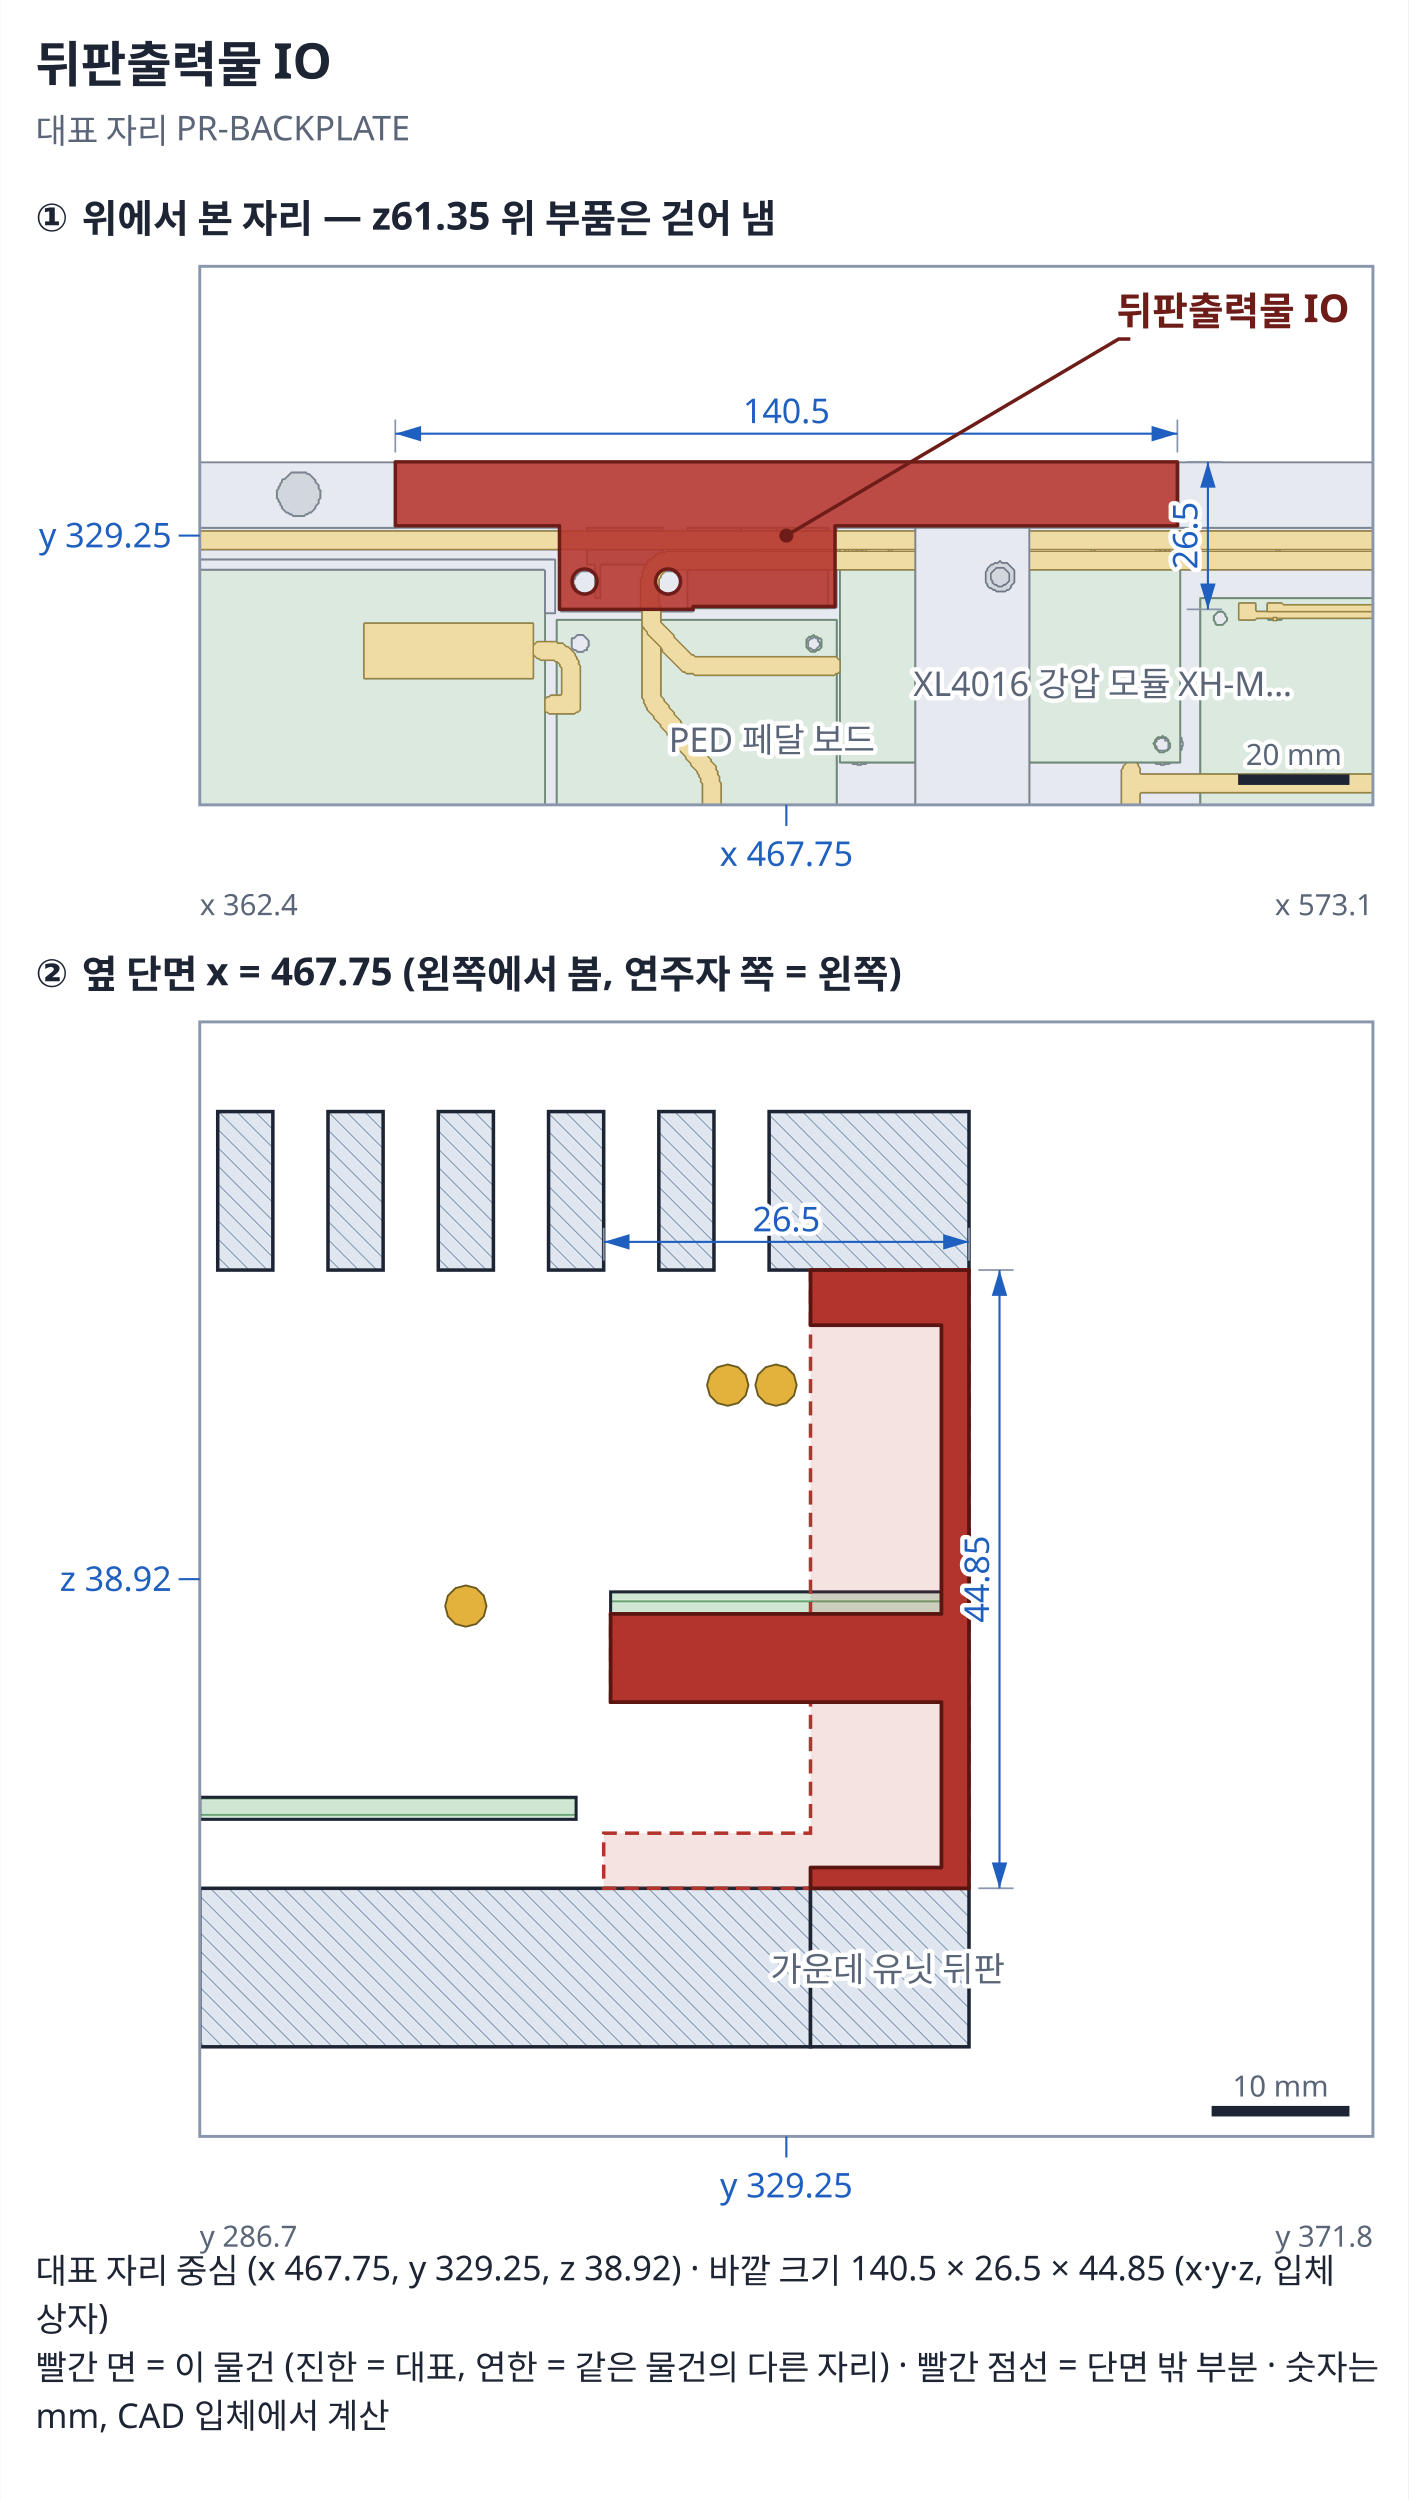
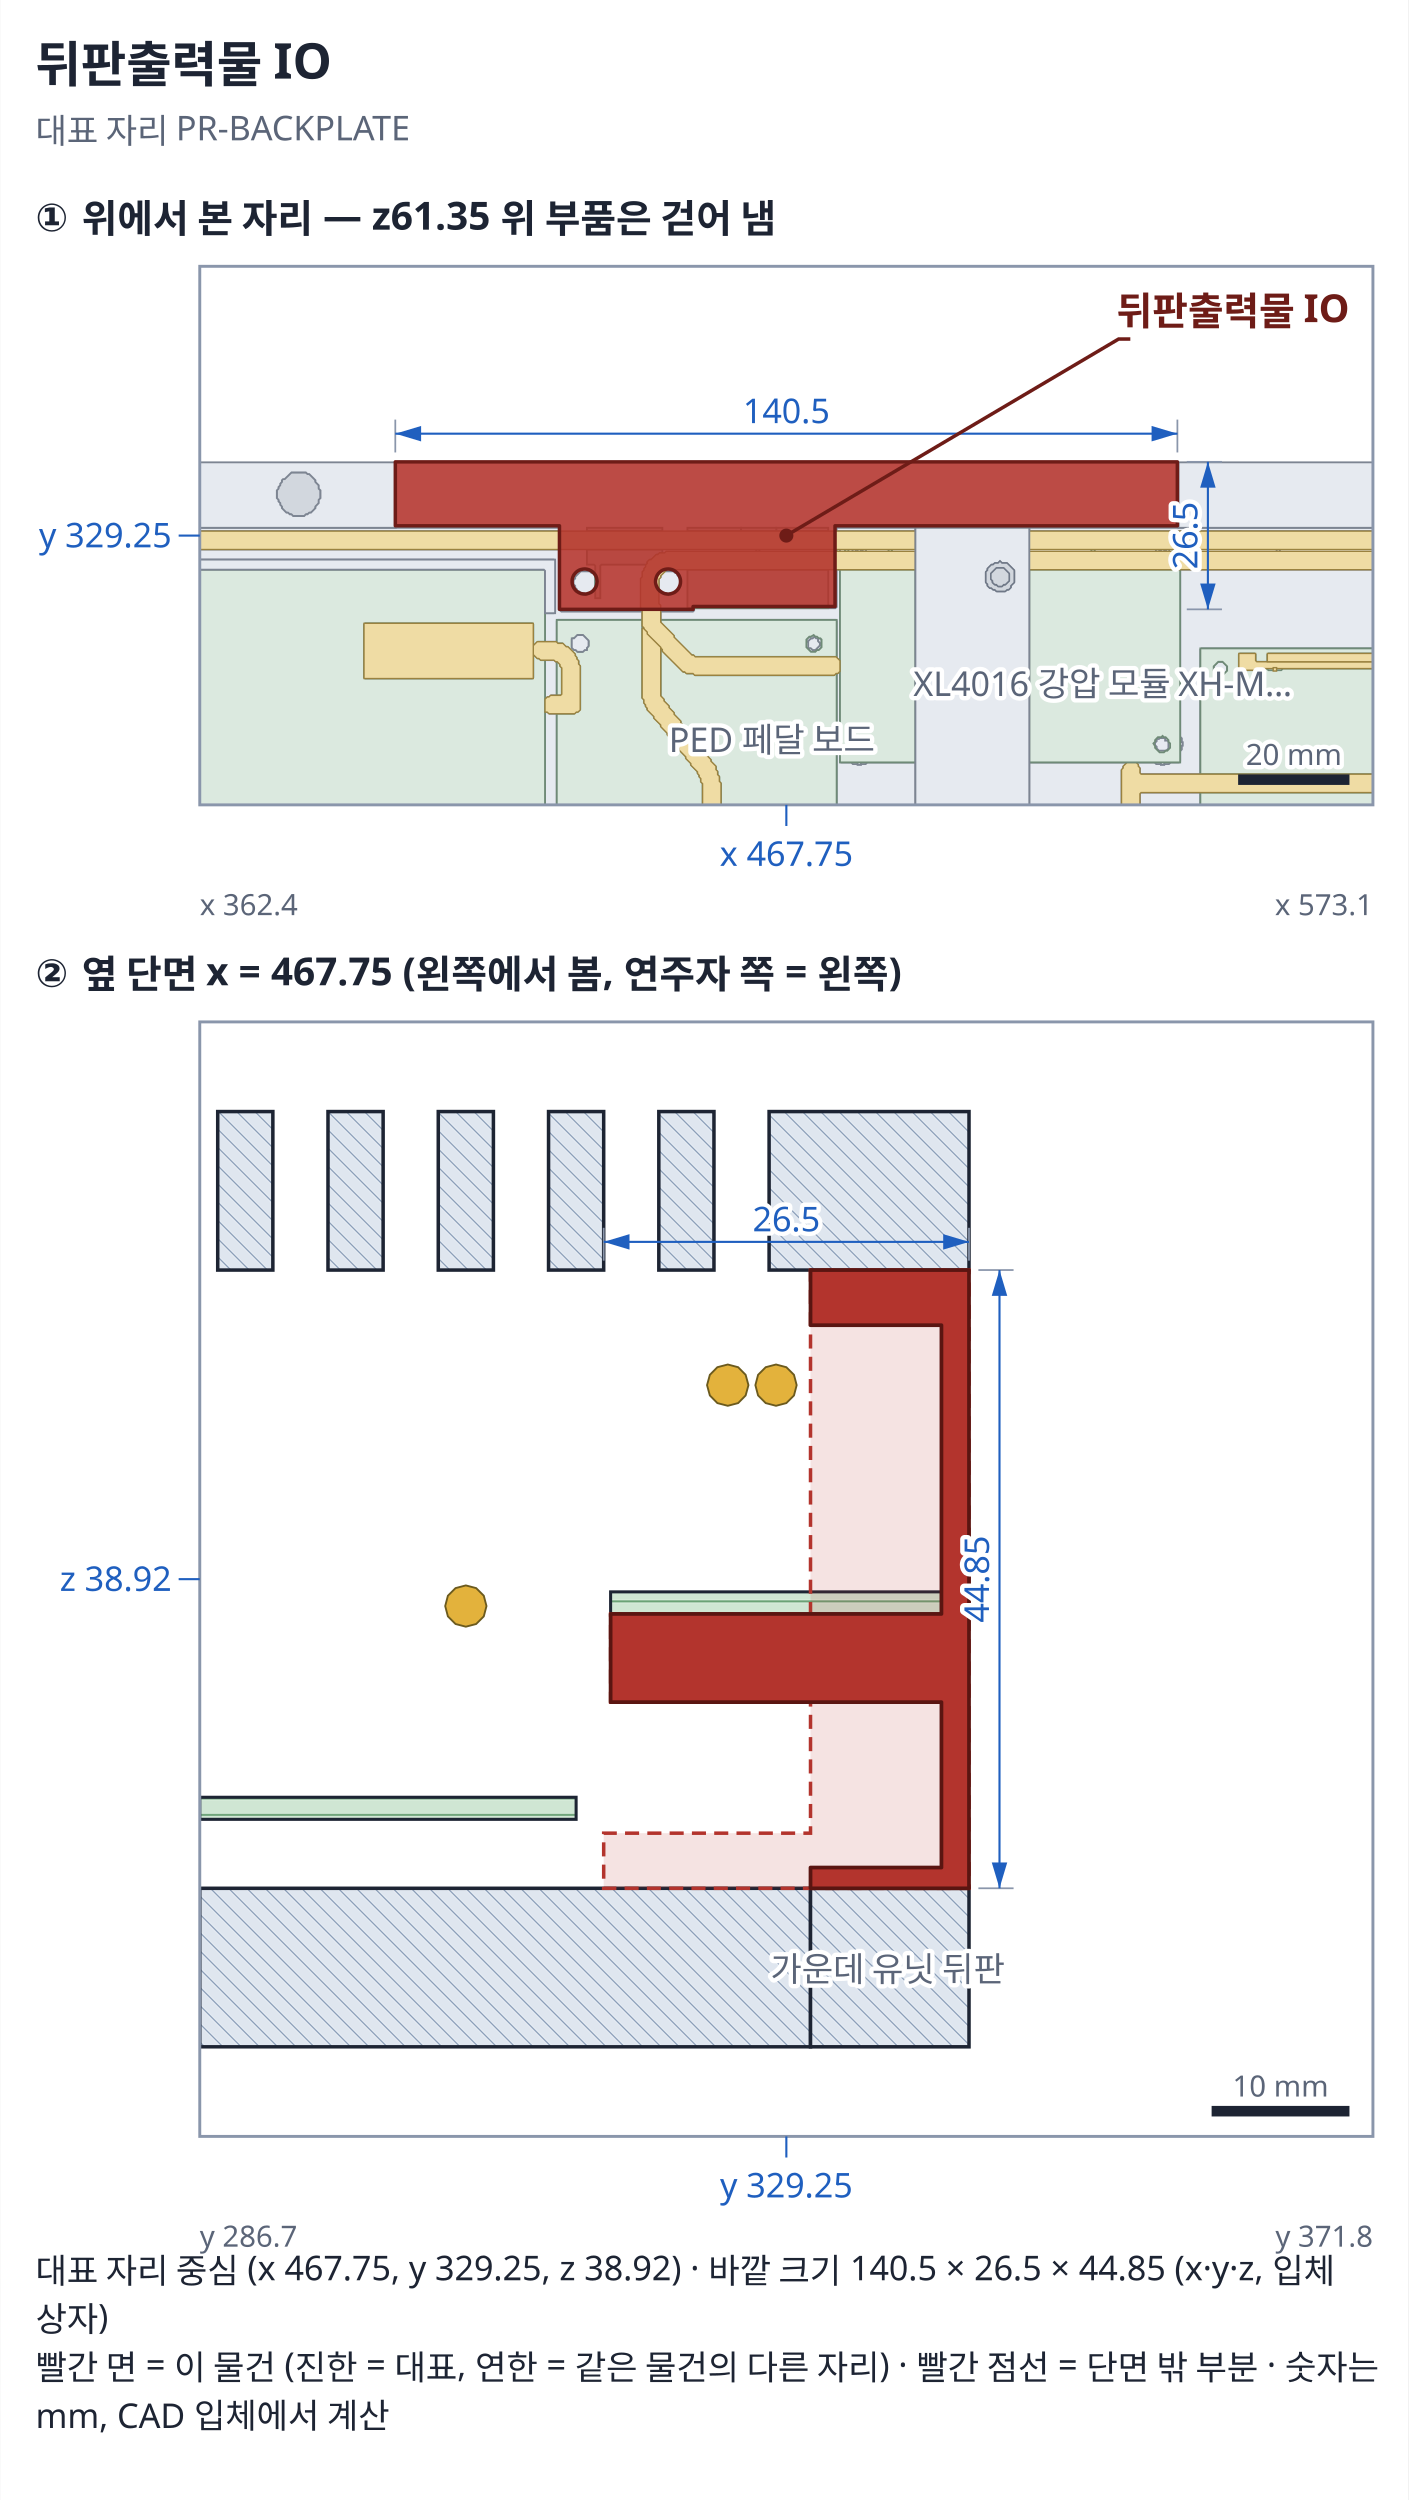
<svg xmlns="http://www.w3.org/2000/svg" viewBox="0 0 120 213.1" width="600" height="1065">
  <defs>
    <style>
.bg{fill:#ffffff}
.frame{fill:none;stroke:#1d2433;stroke-width:.5}
.t{font-family:'Apple SD Gothic Neo','Noto Sans KR','Malgun Gothic','IBM Plex Sans KR',sans-serif;fill:#1d2433}
.h{paint-order:stroke;stroke:#ffffff;stroke-width:.75;stroke-linejoin:round}
.tb{font-weight:700}
.td{fill:#1f5fbf}
.tm{fill:#5b6578}
.tr{fill:#c2410c}
.S-wood{fill:url(#hw);stroke:#1d2433;stroke-width:.4;stroke-linejoin:round}
.S-print{fill:url(#hp);stroke:#1d2433;stroke-width:.4;stroke-linejoin:round}
.S-metal{fill:url(#hm);stroke:#1d2433;stroke-width:.32;stroke-linejoin:round}
.S-rubber{fill:#50555e;stroke:#1d2433;stroke-width:.25}
.S-elec{fill:url(#he);stroke:#1d2433;stroke-width:.3}
.S-screen{fill:#3a4150;stroke:#1d2433;stroke-width:.3}
.S-cable{fill:#e3b23c;stroke:#6b5a1e;stroke-width:.18}
.S-ctx{fill:#eceef1;stroke:#a3aab5;stroke-width:.18}
.P-wood{fill:#f2e6d2;stroke:#39404d;stroke-width:.22;stroke-linejoin:round}
.P-print{fill:#e5ebf3;stroke:#39404d;stroke-width:.22;stroke-linejoin:round}
.P-metal{fill:#c9ced6;stroke:#39404d;stroke-width:.2}
.P-rubber{fill:#7d828b;stroke:#39404d;stroke-width:.18}
.P-elec{fill:#d3ead8;stroke:#39404d;stroke-width:.2}
.P-screen{fill:#596070;stroke:#39404d;stroke-width:.2}
.P-cable{fill:#f0cf7a;fill-opacity:.55;stroke:#8a7430;stroke-width:.14;stroke-opacity:.7}
.P-ctx{fill:#f2f3f5;stroke:#b3b9c3;stroke-width:.18}
.air{fill:#e8f1fb;stroke:none}
.hid{fill:none;stroke:#39404d;stroke-width:.24;stroke-dasharray:1.6 .9}
.hidc{fill:none;stroke:#c2410c;stroke-width:.28;stroke-dasharray:2.2 1.1}
.ph{fill:none;stroke:#5b6578;stroke-width:.3;stroke-dasharray:4 1 1 1}
.cl{fill:none;stroke:#6b7690;stroke-width:.2;stroke-dasharray:6 1.2 1 1.2}
.thin{fill:none;stroke:#39404d;stroke-width:.2}
.vis{fill:none;stroke:#1d2433;stroke-width:.3}
.sound{fill:none;stroke:#c2410c;stroke-width:.4;stroke-dasharray:3 1.2}
.ax{fill:none;stroke:#7a3fb5;stroke-width:.3;stroke-dasharray:5 1.2 1 1.2}
.keep{fill:none;stroke:#b42318;stroke-width:.3;stroke-dasharray:1.2 1}
.dm{fill:none;stroke:#1f5fbf;stroke-width:.18}
.ex{fill:none;stroke:#8a96ab;stroke-width:.15}
.ah{fill:#1f5fbf;stroke:none}
.ld{fill:none;stroke:#3d4555;stroke-width:.18}
.dot{fill:#3d4555}
.bal{fill:#ffffff;stroke:#1d2433;stroke-width:.25}
.secl{fill:none;stroke:#1d2433;stroke-width:.55}
.seca{fill:#1d2433}
.grid{fill:none;stroke:#1d2433;stroke-width:.25}
.grid2{fill:none;stroke:#8a96ab;stroke-width:.15}
.box{fill:#fbfbfc;stroke:#c3c9d3;stroke-width:.2}
.sheetply{fill:#fbf6ee;stroke:#1d2433;stroke-width:.35}
.zone{fill:#f4f6f9;stroke:#8a96ab;stroke-width:.2}
.datum{fill:none;stroke:#15803d;stroke-width:.9;stroke-linecap:round;stroke-opacity:.9}
.spot{fill:none;stroke:#c2410c;stroke-width:.32}
.spoth{fill:none;stroke:#c2410c;stroke-width:.32;stroke-dasharray:.45 .3}

.Zkw{fill:#fbfbf8;stroke:#7d8592;stroke-width:.16}.Zkb{fill:#aab0b9;stroke:#5d6672;stroke-width:.16}.Zpr{fill:#e6eaf0;stroke:#7d8592;stroke-width:.16}
.Zwd{fill:#efe4d0;stroke:#8a7a5e;stroke-width:.16}.Zel{fill:#dbe9df;stroke:#6f8a77;stroke-width:.16}.Zmt{fill:#d2d7de;stroke:#6f7887;stroke-width:.14}
.Zrb{fill:#c4c8ce;stroke:#6f7887;stroke-width:.14}.Zcb{fill:#efdca4;stroke:#9a8240;stroke-width:.12}
.Skw{fill:#f4f4ee;stroke:#1d2433;stroke-width:.3}.Skb{fill:#8e95a0;stroke:#1d2433;stroke-width:.3}.Spr{fill:url(#hp);stroke:#1d2433;stroke-width:.3}
.Swd{fill:url(#hw);stroke:#1d2433;stroke-width:.3}.Sel{fill:url(#he);stroke:#1d2433;stroke-width:.26}.Smt{fill:url(#hm);stroke:#1d2433;stroke-width:.24}
.Srb{fill:#7d828b;stroke:#1d2433;stroke-width:.22}.Scb{fill:#e3b23c;stroke:#6b5a1e;stroke-width:.16}
.HL{fill:#B3342D;fill-opacity:.88;stroke:#6e1c17;stroke-width:.3;stroke-linejoin:round}
.HLs{fill:#B3342D;stroke:#5a1511;stroke-width:.32;stroke-linejoin:round}
.HL2{fill:#B3342D;fill-opacity:.32;stroke:#B3342D;stroke-width:.2}
.HLp{fill:#B3342D;fill-opacity:.14;stroke:#B3342D;stroke-width:.3;stroke-dasharray:1.2 .7}
.HH{fill:#d9822b;fill-opacity:.35;stroke:#a35a12;stroke-width:.22}
.vf{fill:none;stroke:#8a96ab;stroke-width:.25}
.lead{fill:none;stroke:#6e1c17;stroke-width:.3}
.tl{fill:#6e1c17}
.nb{fill:#5b6578}
</style>
    <pattern id="hw" patternUnits="userSpaceOnUse" width="1.6" height="1.6" patternTransform="rotate(45)">
      <rect width="1.6" height="1.6" fill="#ecdcc2" />
      <line x1="0" y1="0" x2="0" y2="1.6" stroke="#a8875a" stroke-width=".22" />
    </pattern>
    <pattern id="hp" patternUnits="userSpaceOnUse" width="1.1" height="1.1" patternTransform="rotate(-45)">
      <rect width="1.1" height="1.1" fill="#dfe6ef" />
      <line x1="0" y1="0" x2="0" y2="1.1" stroke="#7f93b0" stroke-width=".16" />
    </pattern>
    <pattern id="hm" patternUnits="userSpaceOnUse" width=".9" height=".9" patternTransform="rotate(45)">
      <rect width=".9" height=".9" fill="#c3c8d1" />
      <path d="M0 0V.9M0 0H.9" stroke="#5d6778" stroke-width=".12" />
    </pattern>
    <pattern id="he" patternUnits="userSpaceOnUse" width="1.4" height="1.4">
      <rect width="1.4" height="1.4" fill="#cfe6d3" />
      <line x1="0" y1=".7" x2="1.4" y2=".7" stroke="#5f9a6c" stroke-width=".14" />
    </pattern>
    <clipPath id="c0">
      <rect x="17.00" y="22.70" width="100.00" height="45.91" />
    </clipPath>
    <clipPath id="c1">
      <rect x="17.00" y="87.11" width="100.00" height="95.00" />
    </clipPath>
  </defs>
  <rect class="bg" x="0" y="0" width="120" height="213.1" />
  <g class="L-geo">
-     <path class="Zpr" fill-rule="evenodd" d="M47.71 44.99 17.00 44.99 17.00 45.27 47.71 45.27ZM78.00 44.99 71.29 44.99 71.29 45.27 78.00 45.27ZM117.14 44.99 87.71 44.99 87.71 45.27 117.14 45.27ZM71.57 46.77 71.29 46.77 71.29 47.06 71.57 47.06ZM73.36 46.77 73.07 46.77 73.07 47.06 73.36 47.06ZM99.21 46.77 98.93 46.77 98.93 47.06 99.21 47.06ZM109.07 46.77 108.79 46.77 108.79 47.06 109.07 47.06ZM47.43 52.94 47.53 52.84 54.71 52.84 54.71 52.13 47.82 52.13 47.71 52.03 47.71 46.84 17.00 46.84 17.00 47.70 47.18 47.70 47.29 47.80 47.29 52.17 47.18 52.27 46.43 52.27 46.43 54.70 47.43 54.70ZM71.57 56.25 71.57 48.56 71.29 48.56 71.29 51.74 71.18 51.84 59.14 51.84 59.14 52.03 59.04 52.13 56.29 52.13 56.29 52.84 71.18 52.84 71.29 52.94 71.29 56.09 71.48 56.28ZM102.29 51.09 102.39 50.99 117.14 50.99 117.14 48.56 100.57 48.56 100.57 62.80 100.71 62.94 100.71 63.88 100.57 64.03 100.57 64.88 100.47 64.99 99.76 64.99 99.61 65.13 98.53 65.13 98.39 64.99 96.88 64.99 96.84 65.07 97.00 65.23 97.00 65.37 97.14 65.52 97.14 65.99 102.29 65.99ZM50.10 50.56 50.39 50.56 50.71 50.23 50.71 49.03 50.53 48.84 50.39 48.84 50.24 48.70 49.47 48.70 49.00 49.17 49.00 49.31 48.86 49.46 48.86 49.80 49.00 49.94 49.00 50.09 49.14 50.23 49.14 50.41 49.33 50.41 49.47 50.56 49.76 50.56 49.93 50.73ZM57.10 50.56 57.53 50.56 57.86 50.23 57.86 50.09 58.00 49.94 58.00 49.31 57.71 49.03 57.71 48.84 57.53 48.84 57.39 48.70 56.61 48.70 56.29 49.03 56.29 49.17 56.14 49.31 56.14 50.23 56.47 50.56 56.76 50.56 56.93 50.73ZM69.86 55.09 69.86 54.74 69.71 54.60 69.71 54.41 69.53 54.41 69.36 54.24 69.18 54.41 69.04 54.41 68.86 54.60 68.86 55.27 69.04 55.27 69.18 55.41 69.53 55.41ZM46.67 59.41 46.82 59.41 46.96 59.27 47.43 59.27 47.43 56.46 47.24 56.27 46.43 56.27 46.43 59.53 46.52 59.57ZM71.57 63.23 71.57 57.30 71.48 57.26 71.29 57.46 71.29 63.39 71.37 63.43ZM47.43 60.84 46.82 60.84 46.67 60.70 46.43 60.70 46.43 68.70 47.43 68.70ZM73.71 63.80 73.71 63.17 73.39 62.84 73.04 62.84 72.90 62.99 72.71 62.99 72.71 63.80 72.90 63.99 73.53 63.99ZM99.57 63.80 99.57 63.17 99.24 62.84 98.90 62.84 98.76 62.99 98.57 62.99 98.57 63.17 98.43 63.31 98.43 63.52 98.57 63.66 98.57 63.80 98.76 63.99 99.39 63.99ZM78.00 64.99 73.90 64.99 73.76 65.13 72.67 65.13 72.53 64.99 71.67 64.99 71.57 64.88 71.57 63.74 71.37 63.54 71.29 63.58 71.29 68.70 78.00 68.70ZM95.57 65.66 95.71 65.52 95.71 65.37 96.01 65.07 95.98 64.99 87.71 64.99 87.71 68.70 95.57 68.70ZM102.29 67.56 97.14 67.56 97.14 68.70 102.29 68.70Z" clip-path="url(#c0)" />
+     <path class="Zpr" fill-rule="evenodd" d="M47.71 44.99 17.00 44.99 17.00 45.27 47.71 45.27ZM78.00 44.99 71.29 44.99 71.29 45.27 78.00 45.27ZM117.14 44.99 87.71 44.99 87.71 45.27 117.14 45.27ZM71.57 46.77 71.29 46.77 71.29 47.06 71.57 47.06ZM73.36 46.77 73.07 46.77 73.07 47.06 73.36 47.06ZM99.21 46.77 98.93 46.77 98.93 47.06 99.21 47.06ZM109.07 46.77 108.79 46.77 108.79 47.06 109.07 47.06ZM47.43 52.94 47.53 52.84 54.71 52.84 54.71 52.13 47.82 52.13 47.71 52.03 47.71 46.84 17.00 46.84 17.00 47.70 47.18 47.70 47.29 47.80 47.29 52.17 47.18 52.27 46.43 52.27 46.43 54.70 47.43 54.70ZM71.57 56.25 71.57 48.56 71.29 48.56 71.29 51.74 71.18 51.84 59.14 51.84 59.14 52.03 59.04 52.13 56.29 52.13 56.29 52.84 71.18 52.84 71.29 52.94 71.29 56.09 71.48 56.28ZM102.29 55.37 102.39 55.27 117.14 55.27 117.14 48.56 100.57 48.56 100.57 62.80 100.71 62.94 100.71 63.88 100.57 64.03 100.57 64.88 100.47 64.99 99.76 64.99 99.61 65.13 98.53 65.13 98.39 64.99 96.88 64.99 96.84 65.07 97.00 65.23 97.00 65.37 97.14 65.52 97.14 65.99 102.29 65.99ZM50.10 50.56 50.39 50.56 50.71 50.23 50.71 49.03 50.53 48.84 50.39 48.84 50.24 48.70 49.47 48.70 49.00 49.17 49.00 49.31 48.86 49.46 48.86 49.80 49.00 49.94 49.00 50.09 49.14 50.23 49.14 50.41 49.33 50.41 49.47 50.56 49.76 50.56 49.93 50.73ZM57.10 50.56 57.53 50.56 57.86 50.23 57.86 50.09 58.00 49.94 58.00 49.31 57.71 49.03 57.71 48.84 57.53 48.84 57.39 48.70 56.61 48.70 56.29 49.03 56.29 49.17 56.14 49.31 56.14 50.23 56.47 50.56 56.76 50.56 56.93 50.73ZM69.86 55.09 69.86 54.74 69.71 54.60 69.71 54.41 69.53 54.41 69.36 54.24 69.18 54.41 69.04 54.41 68.86 54.60 68.86 55.27 69.04 55.27 69.18 55.41 69.53 55.41ZM46.67 59.41 46.82 59.41 46.96 59.27 47.43 59.27 47.43 56.46 47.24 56.27 46.43 56.27 46.43 59.53 46.52 59.57ZM71.57 63.23 71.57 57.30 71.48 57.26 71.29 57.46 71.29 63.39 71.37 63.43ZM47.43 60.84 46.82 60.84 46.67 60.70 46.43 60.70 46.43 68.70 47.43 68.70ZM73.71 63.80 73.71 63.17 73.39 62.84 73.04 62.84 72.90 62.99 72.71 62.99 72.71 63.80 72.90 63.99 73.53 63.99ZM99.57 63.80 99.57 63.17 99.24 62.84 98.90 62.84 98.76 62.99 98.57 62.99 98.57 63.17 98.43 63.31 98.43 63.52 98.57 63.66 98.57 63.80 98.76 63.99 99.39 63.99ZM78.00 64.99 73.90 64.99 73.76 65.13 72.67 65.13 72.53 64.99 71.67 64.99 71.57 64.88 71.57 63.74 71.37 63.54 71.29 63.58 71.29 68.70 78.00 68.70ZM95.57 65.66 95.71 65.52 95.71 65.37 96.01 65.07 95.98 64.99 87.71 64.99 87.71 68.70 95.57 68.70ZM102.29 67.56 97.14 67.56 97.14 68.70 102.29 68.70Z" clip-path="url(#c0)" />
    <path class="Zpr" fill-rule="evenodd" d="M73.36 62.63 73.07 62.63 73.07 62.91 73.36 62.91ZM71.64 63.34 71.36 63.34 71.36 63.63 71.64 63.63ZM73.36 64.91 73.07 64.91 73.07 65.20 73.36 65.20Z" clip-path="url(#c0)" />
    <path class="Zpr" fill-rule="evenodd" d="M99.21 62.63 98.93 62.63 98.93 62.91 99.21 62.91ZM99.57 62.84 99.29 62.84 99.29 63.13 99.57 63.13ZM100.79 63.27 100.50 63.27 100.50 63.56 100.79 63.56ZM99.21 64.91 98.93 64.91 98.93 65.20 99.21 65.20Z" clip-path="url(#c0)" />
    <path class="Zpr" fill-rule="evenodd" d="M72.93 46.77 72.64 46.77 72.64 47.06 72.93 47.06ZM73.79 46.77 73.50 46.77 73.50 47.06 73.79 47.06Z" clip-path="url(#c0)" />
    <path class="Zpr" fill-rule="evenodd" d="M98.79 46.77 98.50 46.77 98.50 47.06 98.79 47.06ZM99.64 46.77 99.36 46.77 99.36 47.06 99.64 47.06ZM100.79 46.77 100.50 46.77 100.50 47.06 100.79 47.06Z" clip-path="url(#c0)" />
    <path class="Zpr" fill-rule="evenodd" d="M69.10 54.41 69.24 54.41 69.44 54.22 69.40 54.13 69.18 54.13 69.04 54.27 68.90 54.27 68.71 54.46 68.71 54.68 68.80 54.71ZM70.00 54.82 70.00 54.41 69.71 54.41 69.71 54.66 69.91 54.86ZM69.67 55.41 69.82 55.41 70.00 55.23 70.00 55.01 69.91 54.97 69.40 55.49 69.50 55.59ZM69.30 55.47 69.10 55.27 68.88 55.27 68.84 55.36 69.04 55.56 69.26 55.56Z" clip-path="url(#c0)" />
-     <path class="Zpr" fill-rule="evenodd" d="M104.57 52.94 104.57 52.60 104.43 52.46 104.43 52.31 104.24 52.13 103.76 52.13 103.43 52.46 103.43 52.94 103.57 53.09 103.57 53.27 104.24 53.27Z" clip-path="url(#c0)" />
+     <path class="Zpr" fill-rule="evenodd" d="M104.57 57.23 104.57 56.74 104.24 56.41 103.76 56.41 103.43 56.74 103.43 57.23 103.57 57.37 103.57 57.56 104.24 57.56Z" clip-path="url(#c0)" />
    <path class="Zel" fill-rule="evenodd" d="M49.10 55.41 48.96 55.41 48.71 55.17 48.71 54.52 48.82 54.41 48.96 54.41 49.24 54.13 49.61 54.13 50.14 54.66 50.14 55.03 50.00 55.17 50.00 55.31 49.90 55.41 49.76 55.41 49.61 55.56 49.24 55.56ZM59.86 66.74 59.71 66.60 59.71 66.31 59.57 66.17 59.57 66.03 59.43 65.88 59.43 65.74 58.86 65.17 58.86 65.03 58.43 64.60 58.43 64.46 57.86 63.88 57.86 63.74 57.29 63.17 57.29 63.03 56.86 62.60 56.86 62.46 56.29 61.88 56.29 61.74 55.71 61.17 55.71 61.03 55.14 60.46 55.14 60.31 55.00 60.17 55.00 60.03 54.86 59.88 54.86 59.60 54.71 59.46 54.71 52.84 47.43 52.84 47.43 54.84 47.90 54.84 48.18 55.13 48.33 55.13 49.00 55.80 49.00 55.94 49.14 56.09 49.14 56.23 49.29 56.37 49.29 56.66 49.43 56.80 49.43 60.46 49.18 60.70 49.04 60.70 48.90 60.84 47.43 60.84 47.43 68.70 59.86 68.70ZM68.71 55.17 68.71 54.52 68.96 54.27 69.10 54.27 69.33 54.13 69.47 54.27 69.61 54.27 69.76 54.41 69.90 54.41 70.00 54.52 70.00 55.17 69.76 55.41 69.61 55.41 69.47 55.56 69.10 55.56ZM71.29 52.84 56.29 52.84 56.29 53.09 57.43 54.23 57.43 54.37 58.90 55.84 59.04 55.84 59.18 55.99 71.29 55.99ZM71.29 57.44 71.20 57.40 71.04 57.56 59.24 57.56 59.10 57.41 58.53 57.41 58.39 57.27 58.24 57.27 56.37 55.40 56.29 55.44 56.29 59.37 56.57 59.66 56.57 59.80 57.00 60.23 57.00 60.37 57.43 60.80 57.43 60.94 58.00 61.52 58.00 61.66 58.57 62.23 58.57 62.37 59.00 62.80 59.00 62.94 59.57 63.52 59.57 63.66 60.14 64.23 60.14 64.37 60.57 64.80 60.57 64.94 61.00 65.37 61.00 65.66 61.14 65.80 61.14 66.09 61.29 66.23 61.29 66.66 61.43 66.80 61.43 68.70 71.29 68.70ZM47.86 56.88 47.71 56.74 47.71 56.60 47.52 56.40 47.43 56.44 47.43 59.27 47.86 59.27Z" clip-path="url(#c0)" />
    <path class="Zpr" fill-rule="evenodd" d="M49.82 55.41 50.00 55.41 50.00 55.23 50.14 55.09 50.14 54.60 49.67 54.13 49.18 54.13 48.90 54.41 48.71 54.41 48.71 55.23 48.90 55.41 49.04 55.41 49.18 55.56 49.67 55.56Z" clip-path="url(#c0)" />
-     <path class="Zel" fill-rule="evenodd" d="M103.57 53.17 103.57 53.03 103.43 52.88 103.43 52.52 103.82 52.13 104.18 52.13 104.43 52.37 104.43 52.52 104.57 52.66 104.57 52.88 104.18 53.27 103.67 53.27ZM117.14 52.70 109.33 52.70 109.18 52.84 108.10 52.84 107.96 52.70 107.04 52.70 106.90 52.84 105.67 52.84 105.57 52.74 105.57 51.52 105.67 51.41 106.90 51.41 107.00 51.52 107.00 52.13 108.00 52.13 108.00 51.52 108.10 51.41 109.18 51.41 109.33 51.56 117.14 51.56 117.14 50.99 102.29 50.99 102.29 65.99 117.14 65.99ZM117.14 67.56 102.29 67.56 102.29 68.70 117.14 68.70Z" clip-path="url(#c0)" />
+     <path class="Zel" fill-rule="evenodd" d="M103.57 57.46 103.57 57.31 103.43 57.17 103.43 56.80 103.82 56.41 104.18 56.41 104.57 56.80 104.57 57.17 104.18 57.56 103.67 57.56ZM117.14 56.99 109.33 56.99 109.18 57.13 108.10 57.13 107.96 56.99 107.04 56.99 106.90 57.13 105.67 57.13 105.57 57.03 105.57 55.80 105.67 55.70 106.90 55.70 107.00 55.80 107.00 56.41 108.00 56.41 108.00 55.80 108.10 55.70 117.14 55.70 117.14 55.27 102.29 55.27 102.29 65.99 117.14 65.99ZM117.14 67.56 102.29 67.56 102.29 68.70 117.14 68.70Z" clip-path="url(#c0)" />
    <path class="Zel" fill-rule="evenodd" d="M63.14 44.99 58.57 44.99 58.57 45.27 63.14 45.27ZM70.57 44.99 66.14 44.99 66.14 45.27 70.57 45.27ZM64.71 46.77 64.43 46.77 64.43 47.06 64.71 47.06ZM70.57 48.56 58.57 48.56 58.57 51.84 70.57 51.84Z" clip-path="url(#c0)" />
    <path class="Zel" fill-rule="evenodd" d="M66.14 44.99 63.14 44.99 63.14 45.27 66.14 45.27Z" clip-path="url(#c0)" />
    <path class="Zel" fill-rule="evenodd" d="M56.43 44.99 50.00 44.99 50.00 45.27 56.43 45.27ZM51.14 48.23 51.24 48.13 55.14 48.13 55.14 47.94 55.39 47.70 55.53 47.70 55.96 47.27 56.10 47.27 56.24 47.13 56.43 47.13 56.43 46.84 50.00 46.84 50.00 48.13 50.61 48.13 50.71 48.23 50.71 50.99 51.14 50.99Z" clip-path="url(#c0)" />
    <path class="Zcb" fill-rule="evenodd" d="M97.14 67.66 97.24 67.56 117.14 67.56 117.14 65.99 97.24 65.99 97.14 65.88 97.14 65.46 97.00 65.31 97.00 65.17 96.82 64.99 96.04 64.99 95.71 65.31 95.71 65.46 95.57 65.60 95.57 68.70 97.14 68.70Z" clip-path="url(#c0)" />
    <path class="Zel" fill-rule="evenodd" d="M72.29 46.77 72.00 46.77 72.00 47.06 72.29 47.06ZM76.00 46.77 75.71 46.77 75.71 47.06 76.00 47.06ZM93.29 46.77 93.00 46.77 93.00 47.06 93.29 47.06ZM100.21 46.77 99.93 46.77 99.93 47.06 100.21 47.06ZM72.57 63.74 72.57 63.09 72.82 62.84 73.10 62.84 73.21 62.73 73.33 62.84 73.47 62.84 73.86 63.23 73.86 63.74 73.61 63.99 73.47 63.99 73.33 64.13 72.96 64.13ZM78.00 48.56 71.57 48.56 71.57 64.99 78.00 64.99ZM98.43 63.74 98.43 63.60 98.29 63.37 98.43 63.23 98.43 63.09 98.67 62.84 98.96 62.84 99.07 62.73 99.18 62.84 99.33 62.84 99.57 63.09 99.57 63.23 99.71 63.37 99.71 63.74 99.47 63.99 99.33 63.99 99.18 64.13 98.82 64.13ZM100.57 48.56 87.71 48.56 87.71 64.99 100.57 64.99Z" clip-path="url(#c0)" />
    <path class="Zel" fill-rule="evenodd" d="M46.43 56.27 46.10 56.27 45.96 56.13 45.82 56.13 45.52 55.83 45.43 55.87 45.43 57.74 45.33 57.84 31.10 57.84 31.00 57.74 31.00 53.23 31.10 53.13 45.33 53.13 45.43 53.23 45.43 54.96 45.52 55.00 45.82 54.70 46.43 54.70 46.43 48.56 17.00 48.56 17.00 68.70 46.43 68.70Z" clip-path="url(#c0)" />
    <path class="Zcb" fill-rule="evenodd" d="M71.24 57.41 71.39 57.41 71.57 57.23 71.57 56.31 71.24 55.99 59.24 55.99 59.10 55.84 58.96 55.84 57.43 54.31 57.43 54.17 56.29 53.03 56.29 51.60 56.14 51.46 56.14 49.37 56.29 49.23 56.29 49.09 56.82 48.56 78.00 48.56 78.00 46.99 56.76 46.99 56.61 47.13 56.18 47.13 56.04 47.27 55.90 47.27 55.47 47.70 55.33 47.70 55.14 47.88 55.14 48.03 55.00 48.17 55.00 48.31 54.86 48.46 54.86 48.60 54.71 48.74 54.71 49.17 54.57 49.31 54.57 51.80 54.71 51.94 54.71 53.37 54.86 53.52 54.86 53.66 55.14 53.94 55.14 54.09 56.43 55.37 56.43 55.52 58.18 57.27 58.33 57.27 58.47 57.41 59.04 57.41 59.18 57.56 71.10 57.56ZM117.14 46.99 87.71 46.99 87.71 48.56 117.14 48.56Z" clip-path="url(#c0)" />
    <path class="Zpr" fill-rule="evenodd" d="M47.29 47.70 17.00 47.70 17.00 48.56 46.33 48.56 46.43 48.66 46.43 52.27 47.29 52.27Z" clip-path="url(#c0)" />
    <path class="Zcb" fill-rule="evenodd" d="M61.43 66.74 61.29 66.60 61.29 66.17 61.14 66.03 61.14 65.74 61.00 65.60 61.00 65.31 60.57 64.88 60.57 64.74 60.14 64.31 60.14 64.17 59.57 63.60 59.57 63.46 59.00 62.88 59.00 62.74 58.57 62.31 58.57 62.17 58.00 61.60 58.00 61.46 57.43 60.88 57.43 60.74 57.00 60.31 57.00 60.17 56.57 59.74 56.57 59.60 56.29 59.31 56.29 55.17 55.14 54.03 55.14 53.88 54.80 53.54 54.71 53.58 54.71 59.52 54.86 59.66 54.86 59.94 55.00 60.09 55.00 60.23 55.14 60.37 55.14 60.52 55.71 61.09 55.71 61.23 56.29 61.80 56.29 61.94 56.86 62.52 56.86 62.66 57.29 63.09 57.29 63.23 57.86 63.80 57.86 63.94 58.43 64.52 58.43 64.66 58.86 65.09 58.86 65.23 59.43 65.80 59.43 65.94 59.57 66.09 59.57 66.23 59.71 66.37 59.71 66.66 59.86 66.80 59.86 68.70 61.43 68.70Z" clip-path="url(#c0)" />
    <path class="Zcb" fill-rule="evenodd" d="M49.10 60.70 49.24 60.70 49.43 60.52 49.43 56.74 49.29 56.60 49.29 56.31 49.14 56.17 49.14 56.03 49.00 55.88 49.00 55.74 48.39 55.13 48.24 55.13 47.96 54.84 47.53 54.84 47.39 54.70 45.76 54.70 45.43 55.03 45.43 55.80 45.76 56.13 45.90 56.13 46.04 56.27 47.18 56.27 47.33 56.41 47.47 56.41 47.71 56.66 47.71 56.80 47.86 56.94 47.86 59.17 47.76 59.27 46.90 59.27 46.76 59.41 46.61 59.41 46.43 59.60 46.43 60.70 46.61 60.70 46.76 60.84 48.96 60.84Z" clip-path="url(#c0)" />
    <path class="Zcb" fill-rule="evenodd" d="M78.00 45.27 17.00 45.27 17.00 46.84 78.00 46.84ZM117.14 45.27 87.71 45.27 87.71 46.84 117.14 46.84Z" clip-path="url(#c0)" />
    <path class="Zcb" fill-rule="evenodd" d="M45.43 53.13 31.00 53.13 31.00 57.84 45.43 57.84Z" clip-path="url(#c0)" />
    <path class="Zmt" fill-rule="evenodd" d="M26.10 43.84 26.24 43.84 26.39 43.70 26.53 43.70 26.86 43.37 26.86 43.23 27.14 42.94 27.14 42.66 27.29 42.52 27.29 41.74 27.14 41.60 27.14 41.31 26.86 41.03 26.86 40.88 26.39 40.41 26.24 40.41 26.10 40.27 24.76 40.27 24.18 40.84 24.00 40.84 24.00 41.03 23.86 41.17 23.86 41.31 23.71 41.46 23.71 41.60 23.57 41.74 23.57 42.52 23.71 42.66 23.71 42.80 23.86 42.94 23.86 43.09 24.00 43.23 24.00 43.37 24.33 43.70 24.47 43.70 24.61 43.84 24.76 43.84 24.90 43.99 25.96 43.99Z" clip-path="url(#c0)" />
    <path class="Zpr" fill-rule="evenodd" d="M24.82 43.84 24.67 43.84 24.53 43.70 24.39 43.70 24.00 43.31 24.00 43.17 23.86 43.03 23.86 42.88 23.71 42.74 23.71 42.60 23.57 42.46 23.57 41.80 23.71 41.66 23.71 41.52 23.86 41.37 23.86 41.23 24.00 41.09 24.00 40.94 24.10 40.84 24.24 40.84 24.82 40.27 26.04 40.27 26.18 40.41 26.33 40.41 26.86 40.94 26.86 41.09 27.14 41.37 27.14 41.66 27.29 41.80 27.29 42.46 27.14 42.60 27.14 42.88 26.86 43.17 26.86 43.31 26.47 43.70 26.33 43.70 26.18 43.84 26.04 43.84 25.90 43.99 24.96 43.99ZM33.71 39.41 17.00 39.41 17.00 44.99 33.71 44.99ZM117.14 39.41 100.43 39.41 100.43 44.99 117.14 44.99Z" clip-path="url(#c0)" />
    <path class="Zpr" fill-rule="evenodd" d="M84.82 50.27 84.67 50.27 84.53 50.13 84.39 50.13 84.14 49.88 84.14 49.74 84.00 49.60 84.00 48.80 84.14 48.66 84.14 48.52 84.53 48.13 84.67 48.13 84.82 47.99 85.10 47.99 85.21 47.87 85.33 47.99 85.76 47.99 86.43 48.66 86.43 49.60 86.14 49.88 86.14 50.03 85.90 50.27 85.76 50.27 85.61 50.41 84.96 50.41ZM87.71 44.99 78.00 44.99 78.00 68.70 87.71 68.70Z" clip-path="url(#c0)" />
    <path class="Zmt" fill-rule="evenodd" d="M84.96 49.84 84.82 49.84 84.57 49.60 84.57 49.46 84.43 49.31 84.43 48.94 84.96 48.41 85.47 48.41 86.00 48.94 86.00 49.46 85.61 49.84 85.47 49.84 85.33 49.99 85.10 49.99ZM85.82 50.27 85.96 50.27 86.14 50.09 86.14 49.94 86.43 49.66 86.43 48.60 85.82 47.99 85.39 47.99 85.21 47.81 85.04 47.99 84.76 47.99 84.61 48.13 84.47 48.13 84.14 48.46 84.14 48.60 84.00 48.74 84.00 49.66 84.14 49.80 84.14 49.94 84.33 50.13 84.47 50.13 84.61 50.27 84.76 50.27 84.90 50.41 85.67 50.41Z" clip-path="url(#c0)" />
    <path class="Zmt" fill-rule="evenodd" d="M85.53 49.84 85.67 49.84 86.00 49.52 86.00 48.88 85.53 48.41 84.90 48.41 84.43 48.88 84.43 49.37 84.57 49.52 84.57 49.66 84.76 49.84 84.90 49.84 85.04 49.99 85.39 49.99Z" clip-path="url(#c0)" />
-     <path class="Zcb" fill-rule="evenodd" d="M107.10 52.70 117.14 52.70 117.14 52.13 107.10 52.13 107.00 52.03 107.00 51.41 105.57 51.41 105.57 52.84 106.96 52.84Z" clip-path="url(#c0)" />
-     <path class="Zcb" fill-rule="evenodd" d="M117.14 51.56 109.39 51.56 109.24 51.41 108.00 51.41 108.00 52.13 117.14 52.13ZM108.79 52.63 108.50 52.63 108.50 52.91 108.79 52.91Z" clip-path="url(#c0)" />
+     <path class="Zcb" fill-rule="evenodd" d="M107.10 56.99 117.14 56.99 117.14 56.41 107.10 56.41 107.00 56.31 107.00 55.70 105.57 55.70 105.57 57.13 106.96 57.13Z" clip-path="url(#c0)" />
+     <path class="Zcb" fill-rule="evenodd" d="M117.14 55.70 108.00 55.70 108.00 56.41 117.14 56.41ZM108.79 56.91 108.50 56.91 108.50 57.20 108.79 57.20Z" clip-path="url(#c0)" />
    <path class="Spr" fill-rule="evenodd" d="M69.06 160.96 17.00 160.96 17.00 174.47 69.06 174.47Z" clip-path="url(#c1)" />
    <path class="Spr" fill-rule="evenodd" d="M82.57 160.96 69.06 160.96 69.06 174.47 82.57 174.47Z" clip-path="url(#c1)" />
    <path class="Spr" fill-rule="evenodd" d="M23.23 94.75 18.53 94.75 18.53 108.26 23.23 108.26ZM32.63 94.75 27.93 94.75 27.93 108.26 32.63 108.26ZM42.03 94.75 37.33 94.75 37.33 108.26 42.03 108.26ZM51.43 94.75 46.73 94.75 46.73 108.26 51.43 108.26ZM60.83 94.75 56.13 94.75 56.13 108.26 60.83 108.26ZM82.57 94.75 65.53 94.75 65.53 108.26 82.57 108.26Z" clip-path="url(#c1)" />
    <path class="Sel" fill-rule="evenodd" d="M49.08 153.20 17.00 153.20 17.00 155.08 49.08 155.08Z" clip-path="url(#c1)" />
    <path class="Sel" fill-rule="evenodd" d="M80.22 135.69 52.02 135.69 52.02 137.57 80.22 137.57Z" clip-path="url(#c1)" />
    <path class="Scb" fill-rule="evenodd" d="M62.89 119.60 63.53 118.95 63.77 118.07 63.53 117.19 62.89 116.54 62.01 116.31 61.12 116.54 60.48 117.19 60.24 118.07 60.48 118.95 61.12 119.60 62.01 119.83ZM40.56 138.43 41.21 137.78 41.44 136.90 41.21 136.02 40.56 135.37 39.68 135.14 38.80 135.37 38.15 136.02 37.92 136.90 38.15 137.78 38.80 138.43 39.68 138.66Z" clip-path="url(#c1)" />
    <path class="Scb" fill-rule="evenodd" d="M67.00 119.60 67.65 118.95 67.88 118.07 67.65 117.19 67.00 116.54 66.12 116.31 65.24 116.54 64.59 117.19 64.36 118.07 64.59 118.95 65.24 119.60 66.12 119.83Z" clip-path="url(#c1)" />
  </g>
  <g class="L-over">
    <path class="HL" fill-rule="evenodd" d="M49.68 50.63 49.52 50.60 49.36 50.54 49.22 50.46 49.09 50.37 48.98 50.25 48.88 50.11 48.81 49.97 48.76 49.81 48.74 49.65 48.74 49.49 48.76 49.33 48.81 49.17 48.88 49.02 48.98 48.89 49.09 48.77 49.22 48.67 49.36 48.59 49.52 48.54 49.68 48.51 49.84 48.50 50.00 48.52 50.16 48.56 50.31 48.63 50.45 48.72 50.57 48.83 50.67 48.95 50.76 49.09 50.82 49.25 50.85 49.41 50.87 49.57 50.85 49.73 50.82 49.89 50.76 50.04 50.67 50.18 50.57 50.31 50.45 50.42 50.31 50.51 50.16 50.57 50.00 50.62 49.84 50.64ZM56.79 50.63 56.63 50.60 56.48 50.54 56.34 50.46 56.21 50.37 56.09 50.25 56.00 50.11 55.93 49.97 55.88 49.81 55.85 49.65 55.85 49.49 55.88 49.33 55.93 49.17 56.00 49.02 56.09 48.89 56.21 48.77 56.34 48.67 56.48 48.59 56.63 48.54 56.79 48.51 56.96 48.50 57.12 48.52 57.28 48.56 57.43 48.63 57.56 48.72 57.69 48.83 57.79 48.95 57.87 49.09 57.93 49.25 57.97 49.41 57.98 49.57 57.97 49.73 57.93 49.89 57.87 50.04 57.79 50.18 57.69 50.31 57.56 50.42 57.43 50.51 57.28 50.57 57.12 50.62 56.96 50.64ZM59.05 51.70 71.15 51.70 71.15 44.82 100.33 44.82 100.33 39.37 33.67 39.37 33.67 44.82 47.66 44.82 47.66 51.94 59.05 51.94Z" clip-path="url(#c0)" />
    <rect class="vf" x="17.000" y="22.700" width="100.000" height="45.907" />
    <rect class="seca" x="105.510" y="66.007" width="9.490" height="0.900" />
    <path class="HLp" fill-rule="evenodd" d="M82.57 108.26 69.06 108.26 69.06 137.57 52.02 137.57 52.02 145.09 69.06 145.09 69.06 156.26 51.43 156.26 51.43 160.96 82.57 160.96Z" clip-path="url(#c1)" />
    <path class="HLs" fill-rule="evenodd" d="M82.57 108.26 69.06 108.26 69.06 112.96 80.22 112.96 80.22 137.57 52.02 137.57 52.02 145.09 80.22 145.09 80.22 159.19 69.06 159.19 69.06 160.96 82.57 160.96Z" clip-path="url(#c1)" />
    <rect class="vf" x="17.000" y="87.107" width="100.000" height="95.000" />
    <rect class="seca" x="103.250" y="179.507" width="11.750" height="0.900" />
  </g>
  <g class="L-dim">
    <path class="dm" d="M67.000 68.607 L67.000 70.407" />
    <path class="dm" d="M15.200 45.654 L17.000 45.654" />
    <path class="ex" d="M33.667 38.567 L33.667 35.767" />
    <path class="ex" d="M100.333 38.567 L100.333 35.767" />
    <path class="dm" d="M33.667 36.967 L100.333 36.967" />
    <path class="ah" d="M33.667 36.967 L35.867 36.307 L35.867 37.627 Z" />
    <path class="ah" d="M100.333 36.967 L98.133 37.627 L98.133 36.307 Z" />
    <path class="ex" d="M101.133 39.367 L104.133 39.367" />
    <path class="ex" d="M101.133 51.941 L104.133 51.941" />
    <path class="dm" d="M102.933 39.367 L102.933 51.941" />
    <path class="ah" d="M102.933 39.367 L103.593 41.567 L102.273 41.567 Z" />
    <path class="ah" d="M102.933 51.941 L102.273 49.741 L103.593 49.741 Z" />
    <path class="dm" d="M67.000 182.107 L67.000 183.907" />
    <path class="dm" d="M15.200 134.607 L17.000 134.607" />
    <path class="ex" d="M51.431 107.458 L51.431 104.658" />
    <path class="ex" d="M82.569 107.458 L82.569 104.658" />
    <path class="dm" d="M51.431 105.858 L82.569 105.858" />
    <path class="ah" d="M51.431 105.858 L53.631 105.198 L53.631 106.518 Z" />
    <path class="ah" d="M82.569 105.858 L80.369 106.518 L80.369 105.198 Z" />
    <path class="ex" d="M83.369 108.258 L86.369 108.258" />
    <path class="ex" d="M83.369 160.957 L86.369 160.957" />
    <path class="dm" d="M85.169 108.258 L85.169 160.957" />
    <path class="ah" d="M85.169 108.258 L85.829 110.458 L84.509 110.458 Z" />
    <path class="ah" d="M85.169 160.957 L84.509 158.757 L85.829 158.757 Z" />
  </g>
  <g class="L-lead">
    <path class="lead" d="M67.00 45.65 L95.32 28.90 L96.32 28.90" />
    <circle class="tl" cx="67.000" cy="45.654" r="0.600" />
  </g>
  <g class="L-text">
    <text class="t tb" x="3.000" y="7.000" font-size="4.20" text-anchor="start">뒤판출력물 IO</text>
    <text class="t tm" x="3.000" y="12.200" font-size="2.90" text-anchor="start">대표 자리 PR-BACKPLATE</text>
    <text class="t tb" x="3.000" y="19.700" font-size="3.30" text-anchor="start">① 위에서 본 자리 — z61.35 위 부품은 걷어 냄</text>
    <text class="t h td" x="67.000" y="73.807" font-size="2.90" text-anchor="middle">x 467.75</text>
    <text class="t h td" x="14.600" y="46.654" font-size="2.90" text-anchor="end">y 329.25</text>
    <text class="t tm" x="17.000" y="78.007" font-size="2.50" text-anchor="start">x 362.4</text>
    <text class="t tm" x="117.000" y="78.007" font-size="2.50" text-anchor="end">x 573.1</text>
    <text class="t h td" x="67.000" y="36.067" font-size="2.90" text-anchor="middle">140.5</text>
    <text class="t h td" x="102.033" y="45.654" font-size="2.90" text-anchor="middle" transform="rotate(-90 102.033 45.654)">26.5</text>
    <text class="t h tb tl" x="115.000" y="27.700" font-size="3.30" text-anchor="end">뒤판출력물 IO</text>
    <text class="t h tm" x="110.255" y="65.207" font-size="2.50" text-anchor="middle">20 mm</text>
    <text class="t h nb" x="93.969" y="59.325" font-size="2.90" text-anchor="middle">XL4016 강압 모듈 XH-M…</text>
    <text class="t h nb" x="65.759" y="64.101" font-size="2.90" text-anchor="middle">PED 페달 보드</text>
    <text class="t tb" x="3.000" y="84.107" font-size="3.30" text-anchor="start">② 옆 단면 x = 467.75 (왼쪽에서 봄, 연주자 쪽 = 왼쪽)</text>
    <text class="t h td" x="67.000" y="187.307" font-size="2.90" text-anchor="middle">y 329.25</text>
    <text class="t h td" x="14.600" y="135.607" font-size="2.90" text-anchor="end">z 38.92</text>
    <text class="t tm" x="17.000" y="191.507" font-size="2.50" text-anchor="start">y 286.7</text>
    <text class="t tm" x="117.000" y="191.507" font-size="2.50" text-anchor="end">y 371.8</text>
    <text class="t h td" x="67.000" y="104.958" font-size="2.90" text-anchor="middle">26.5</text>
    <text class="t h td" x="84.269" y="134.607" font-size="2.90" text-anchor="middle" transform="rotate(-90 84.269 134.607)">44.85</text>
    <text class="t h tm" x="109.125" y="178.707" font-size="2.50" text-anchor="middle">10 mm</text>
    <text class="t h nb" x="75.630" y="168.896" font-size="2.90" text-anchor="middle">가운데 유닛 뒤판</text>
    <text class="t" x="3.000" y="194.607" font-size="2.90" text-anchor="start">대표 자리 중심 (x 467.75, y 329.25, z 38.92) · 바깥 크기 140.5 × 26.5 × 44.85 (x·y·z, 입체</text>
    <text class="t" x="3.000" y="198.725" font-size="2.90" text-anchor="start">상자)</text>
    <text class="t" x="3.000" y="202.843" font-size="2.90" text-anchor="start">빨간 면 = 이 물건 (진한 = 대표, 연한 = 같은 물건의 다른 자리) · 빨간 점선 = 단면 밖 부분 · 숫자는</text>
    <text class="t" x="3.000" y="206.961" font-size="2.90" text-anchor="start">mm, CAD 입체에서 계산</text>
  </g>
</svg>
